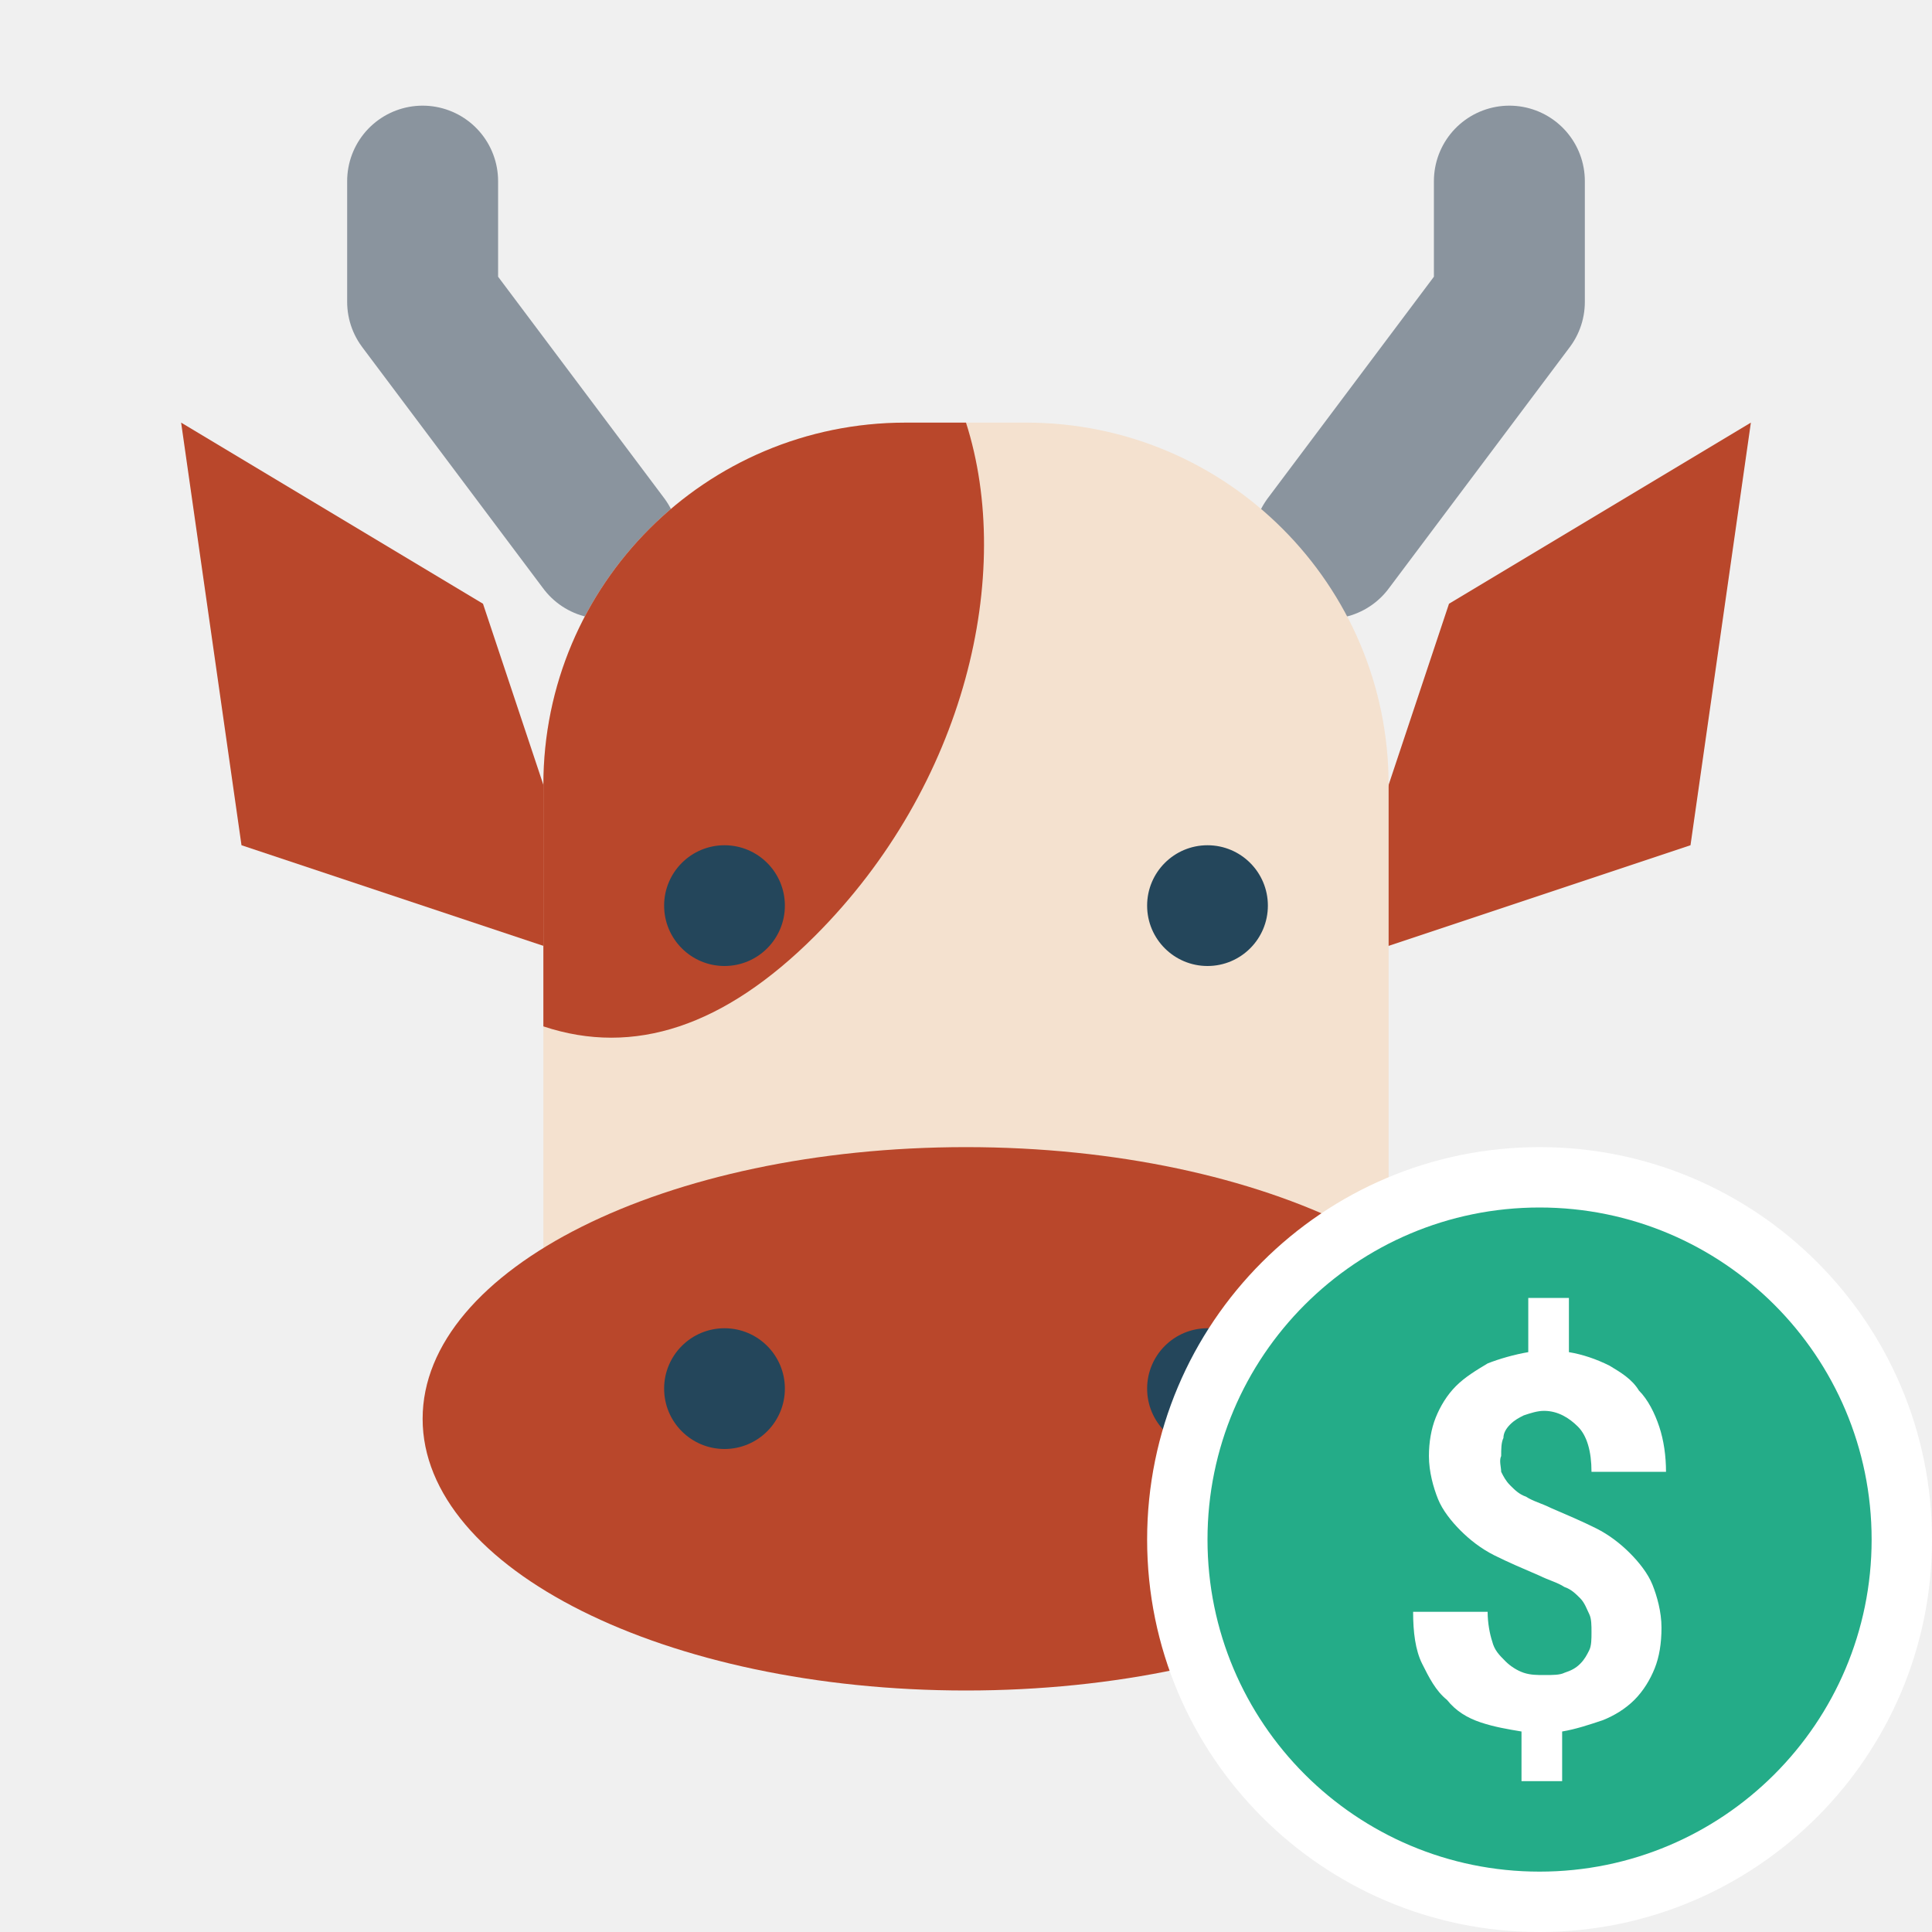
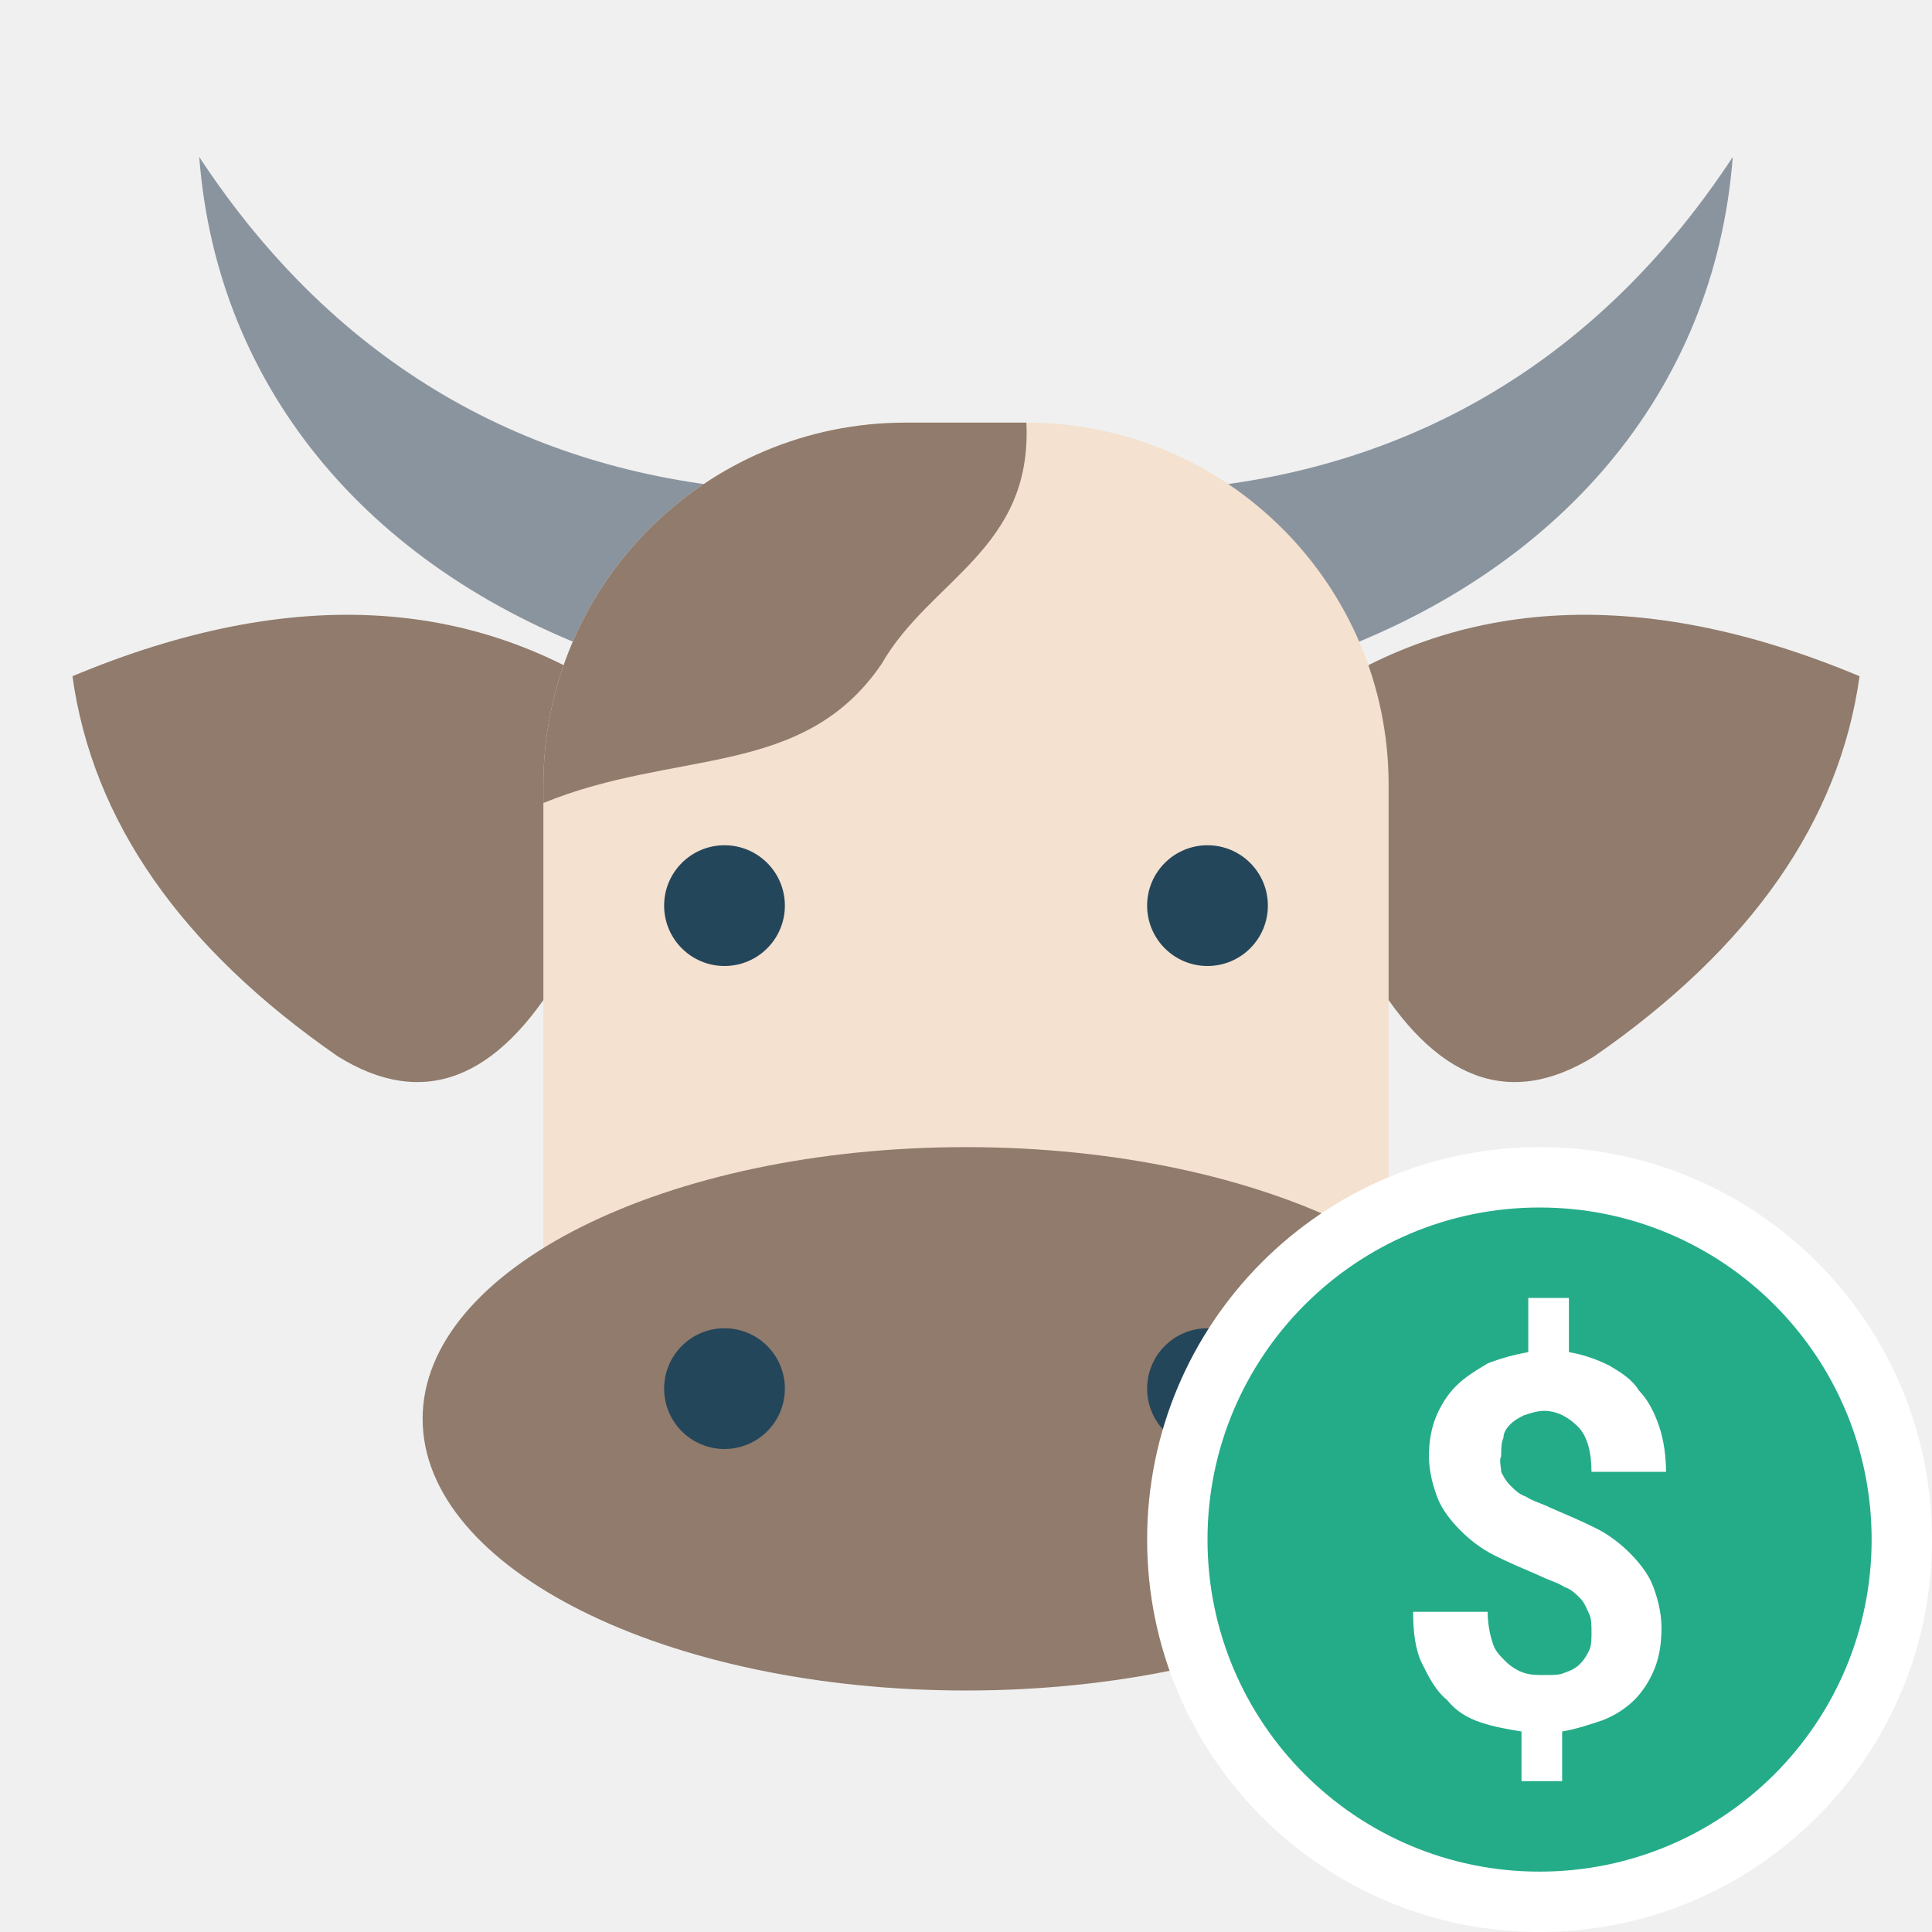
<svg xmlns="http://www.w3.org/2000/svg" width="32" height="32" viewBox="0 0 32 32">
-   <polygon points="8,10 3,7 4,14 10,16" fill="#B9472B" />
-   <polygon points="24,10 29,7 28,14 22,16" fill="#B9472B" />
-   <polyline points="10,9 7,5 7,3" fill="none" stroke="#8A949E" stroke-width="2.5" stroke-linecap="round" stroke-linejoin="round" />
-   <polyline points="22,9 25,5 25,3" fill="none" stroke="#8A949E" stroke-width="2.5" stroke-linecap="round" stroke-linejoin="round" />
+   <path fill="#907B6C" d="M10.6 11.8 Q6.7 8.9 1.2 11.2 Q1.7 14.8 5.6 17.5 Q7.7 18.8 9.3 16.1 Z" />
+   <path fill="#907B6C" d="M21.4 11.8 Q25.3 8.9 30.8 11.2 Q30.3 14.8 26.4 17.5 Q24.3 18.8 22.7 16.1 Z" />
+   <path d="M12.4 8.1 C8.8 7.8 5.6 6.1 3.3 2.6 C3.6 6.5 6.2 9.5 10.2 10.9 Q11.5 9.3 12.4 8.1 Z" fill="#8A949E" />
+   <path d="M19.6 8.1 C23.2 7.8 26.4 6.1 28.7 2.6 C28.4 6.5 25.8 9.5 21.8 10.9 Q20.5 9.3 19.6 8.1 Z" fill="#8A949E" />
  <rect x="9" y="7" width="14" height="20" rx="6" fill="#F4E1CF" />
-   <path d="M9 17 V13 A6 6 0 0 1 15 7 H16 C16.8 9.5 16 13 13.5 15.5 C12 17 10.5 17.5 9 17 Z" fill="#B9472B" />
-   <ellipse cx="16.0" cy="23.5" rx="9.0" ry="4.5" fill="#B9472B" />
+   <path d="M9 13 A6 6 0 0 1 15 7 H17 C17.1 9.1 15.4 9.6 14.6 11 C13.3 12.9 11.2 12.4 9 13.3 Z" fill="#907B6C" />
+   <ellipse cx="16.0" cy="23.5" rx="9.0" ry="4.5" fill="#907B6C" />
  <ellipse cx="12.0" cy="15.0" rx="1.0" ry="1.0" fill="#24465B" />
  <ellipse cx="20.0" cy="15.0" rx="1.0" ry="1.0" fill="#24465B" />
  <ellipse cx="12.0" cy="23.0" rx="1.0" ry="1.0" fill="#24465B" />
  <ellipse cx="20.0" cy="23.0" rx="1.0" ry="1.0" fill="#24465B" />
  <ellipse cx="25.5" cy="25.5" rx="6.5" ry="6.5" fill="#FFFFFF" />
  <ellipse cx="25.5" cy="25.5" rx="5.5" ry="5.5" fill="#24AC88" />
  <path transform="translate(25.5 25.5) scale(0.374) translate(-30.1 -30)" fill="#FFFFFF" d="M28.4,27c0.1,0.2,0.2,0.4,0.4,0.6c0.2,0.2,0.4,0.4,0.7,0.5c0.3,0.2,0.7,0.3,1.1,0.5c0.7,0.3,1.4,0.6,2,0.9 c0.6,0.3,1.1,0.7,1.5,1.1c0.4,0.4,0.8,0.9,1,1.4c0.2,0.5,0.4,1.2,0.4,1.9c0,0.7-0.1,1.3-0.3,1.8c-0.2,0.5-0.5,1-0.9,1.4 s-0.9,0.7-1.4,0.9c-0.6,0.2-1.2,0.4-1.8,0.5v2.2h-1.8v-2.2c-0.6-0.1-1.2-0.2-1.8-0.4s-1.1-0.5-1.5-1c-0.5-0.4-0.8-1-1.1-1.6 c-0.3-0.6-0.4-1.4-0.4-2.3h3.3c0,0.5,0.1,1,0.2,1.3c0.1,0.4,0.3,0.6,0.6,0.9c0.2,0.2,0.5,0.4,0.8,0.5c0.3,0.1,0.6,0.1,0.9,0.1 c0.4,0,0.7,0,0.9-0.1c0.3-0.1,0.5-0.2,0.7-0.4c0.2-0.2,0.3-0.4,0.4-0.6c0.1-0.2,0.1-0.5,0.1-0.8c0-0.3,0-0.6-0.1-0.8 c-0.1-0.2-0.2-0.5-0.4-0.7s-0.4-0.4-0.7-0.5c-0.3-0.2-0.7-0.3-1.1-0.5c-0.7-0.3-1.4-0.6-2-0.9c-0.6-0.3-1.1-0.7-1.5-1.1 c-0.4-0.4-0.8-0.9-1-1.4c-0.2-0.5-0.4-1.2-0.4-1.9c0-0.6,0.1-1.2,0.3-1.7c0.2-0.5,0.5-1,0.9-1.4c0.4-0.4,0.9-0.7,1.4-1 c0.5-0.2,1.2-0.4,1.8-0.5v-2.4h1.8v2.4c0.6,0.1,1.2,0.3,1.8,0.6c0.5,0.3,1,0.6,1.3,1.1c0.4,0.4,0.7,1,0.9,1.6c0.2,0.6,0.3,1.3,0.3,2 h-3.3c0-0.9-0.2-1.6-0.6-2c-0.4-0.4-0.9-0.7-1.5-0.7c-0.3,0-0.6,0.1-0.9,0.2c-0.2,0.1-0.4,0.2-0.6,0.4c-0.2,0.2-0.3,0.4-0.3,0.6 c-0.1,0.2-0.1,0.5-0.1,0.8C28.3,26.5,28.4,26.8,28.4,27z" />
</svg>
